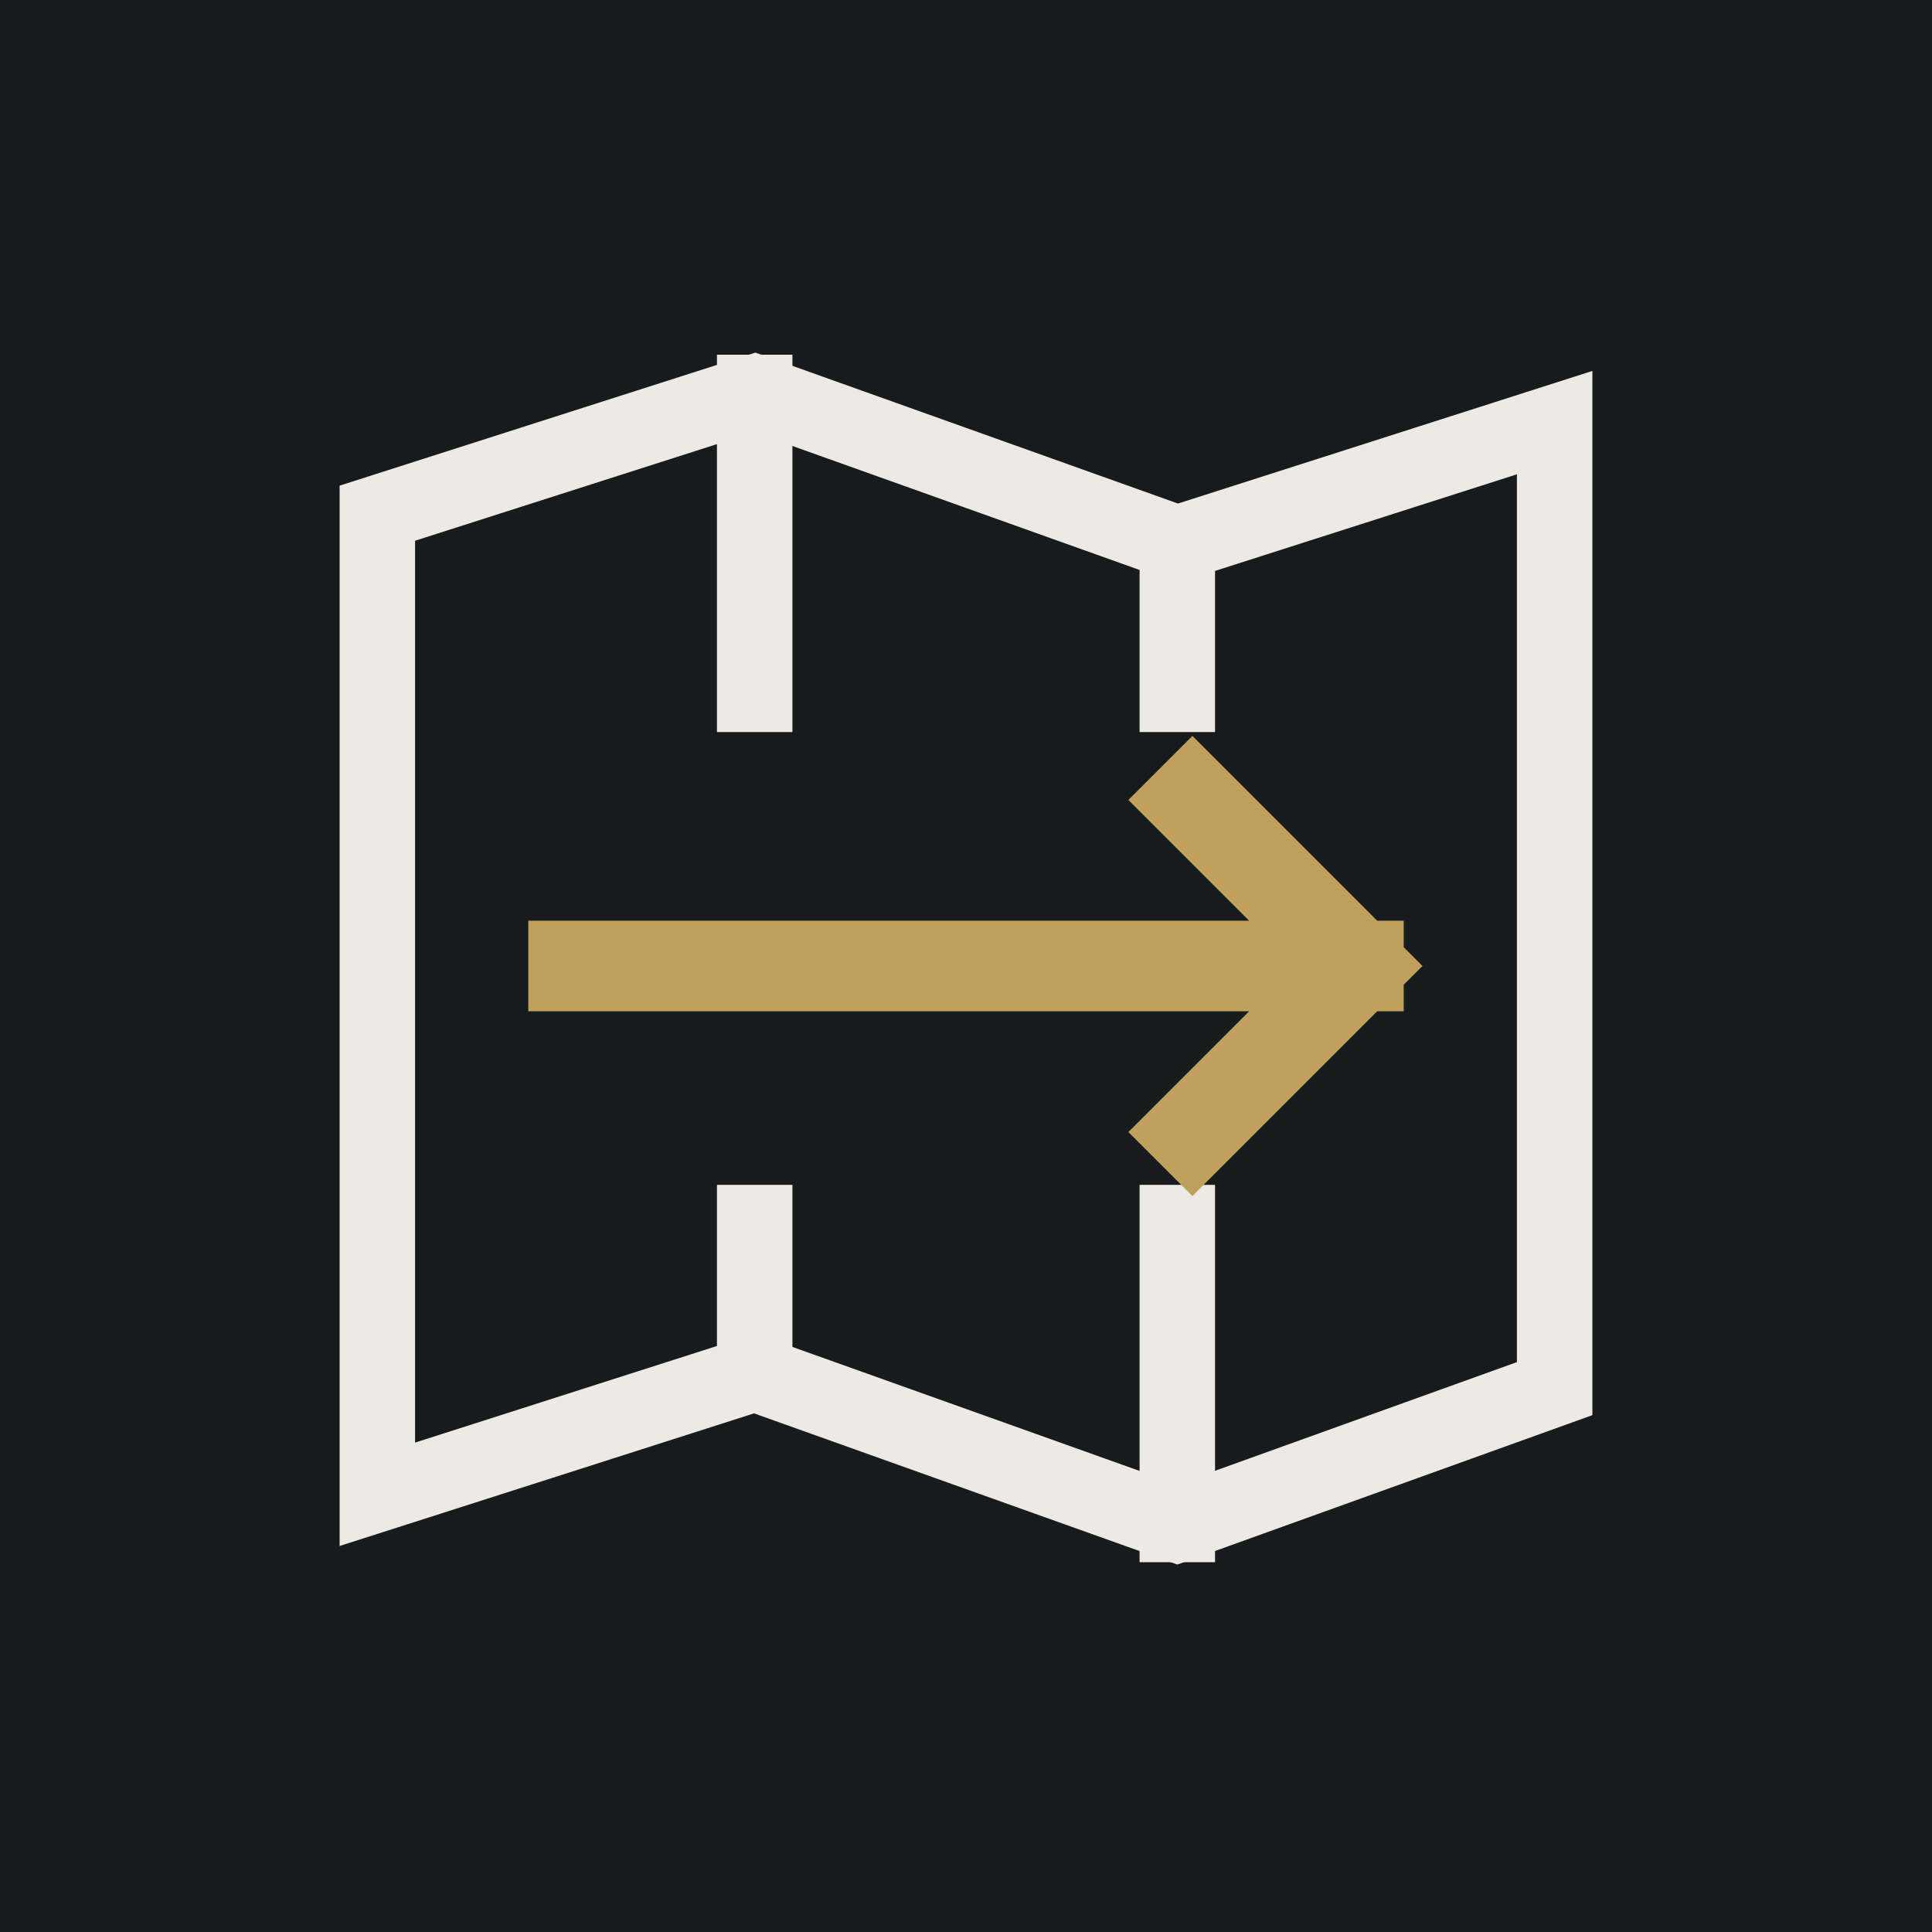
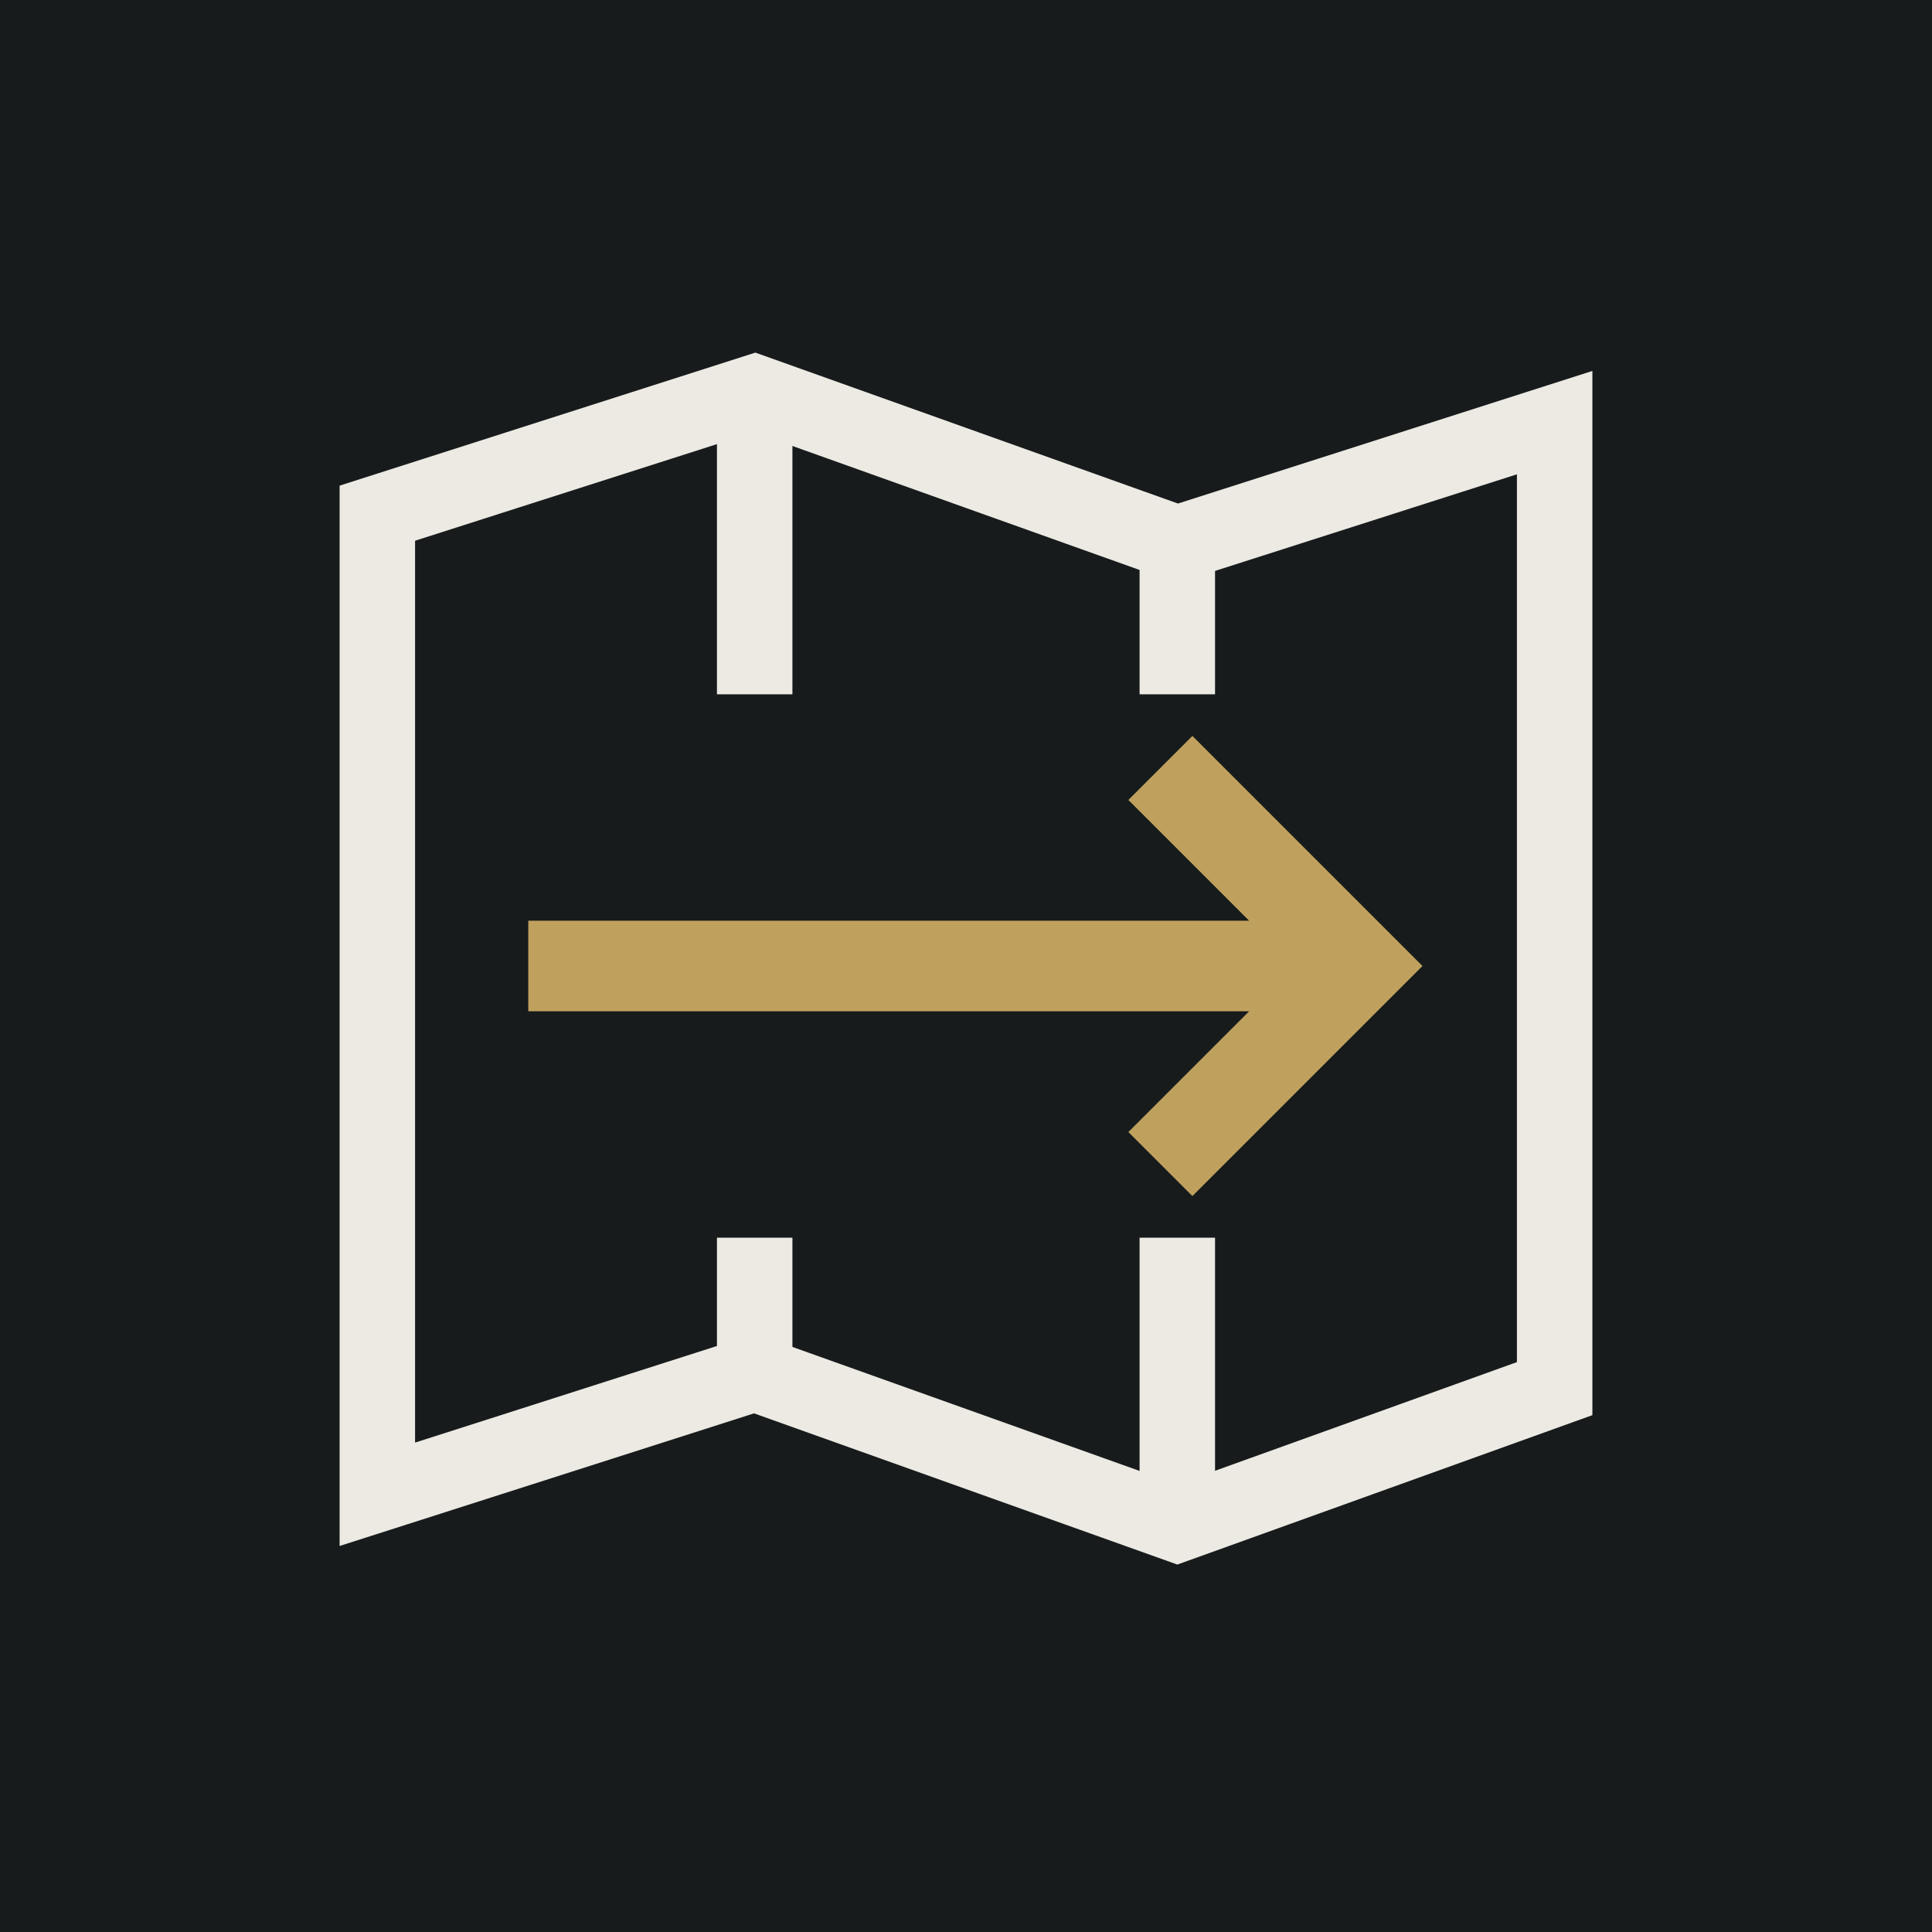
<svg xmlns="http://www.w3.org/2000/svg" width="1024" height="1024" viewBox="0 0 128 128" role="img" aria-labelledby="title desc">
  <rect width="128" height="128" fill="#171b1c" />
-   <g stroke-linecap="square" stroke-linejoin="miter" stroke-miterlimit="2">
-     <path d="M25 34L50 26L78 36L103 28V92L78 101L50 91L25 99Z" fill="none" stroke="#eceae3" stroke-width="5" />
-     <path d="M50 26V46M50 81V91M78 36V46M78 81V101" fill="none" stroke="#eceae3" stroke-width="5" />
-     <path d="M38 64H90M79 53L90 64L79 75" fill="none" stroke="#bfa15d" stroke-width="6" />
+   <g fill="none" stroke="#eceae3" stroke-width="5" stroke-linecap="butt" stroke-linejoin="miter" stroke-miterlimit="2">
+     <path d="M25 34L50 26L78 36L103 28V92L78 101L50 91L25 99Z" />
+     <path d="M50 26V46M50 82V91M78 36V46M78 82V101" />
  </g>
+   <path d="M35 61H82.757L74.757 53L79 48.757L94.243 64L79 79.243L74.757 75L82.757 67H35Z" fill="#bfa15d" />
</svg>
